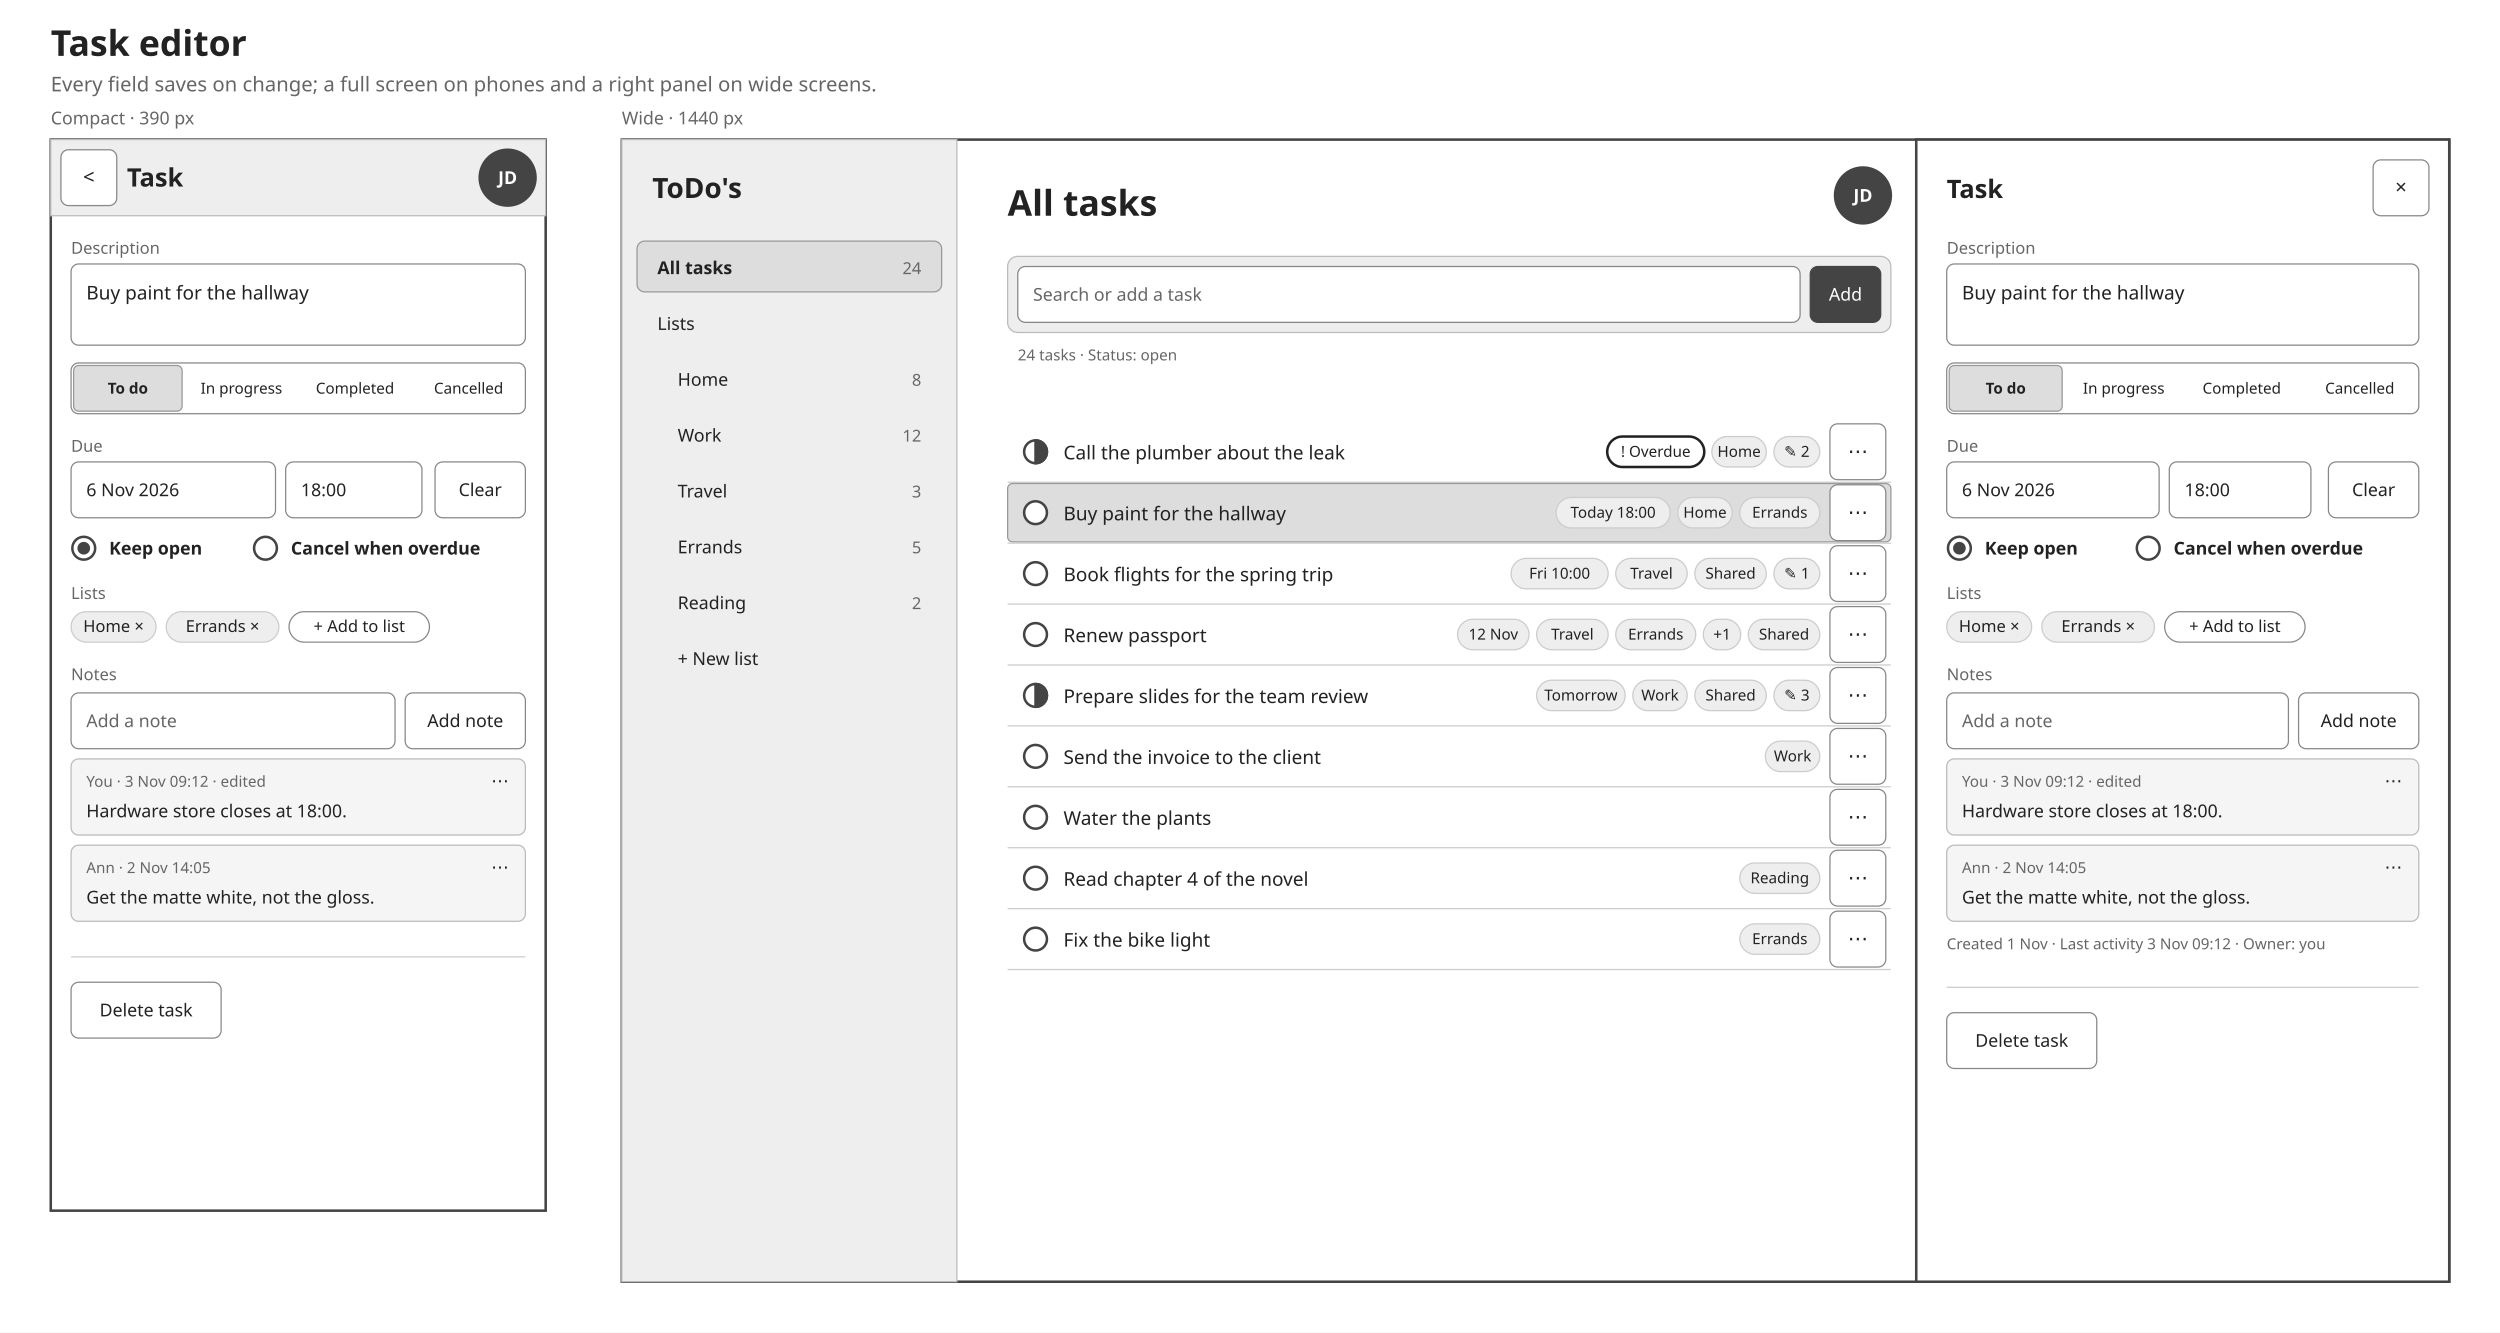
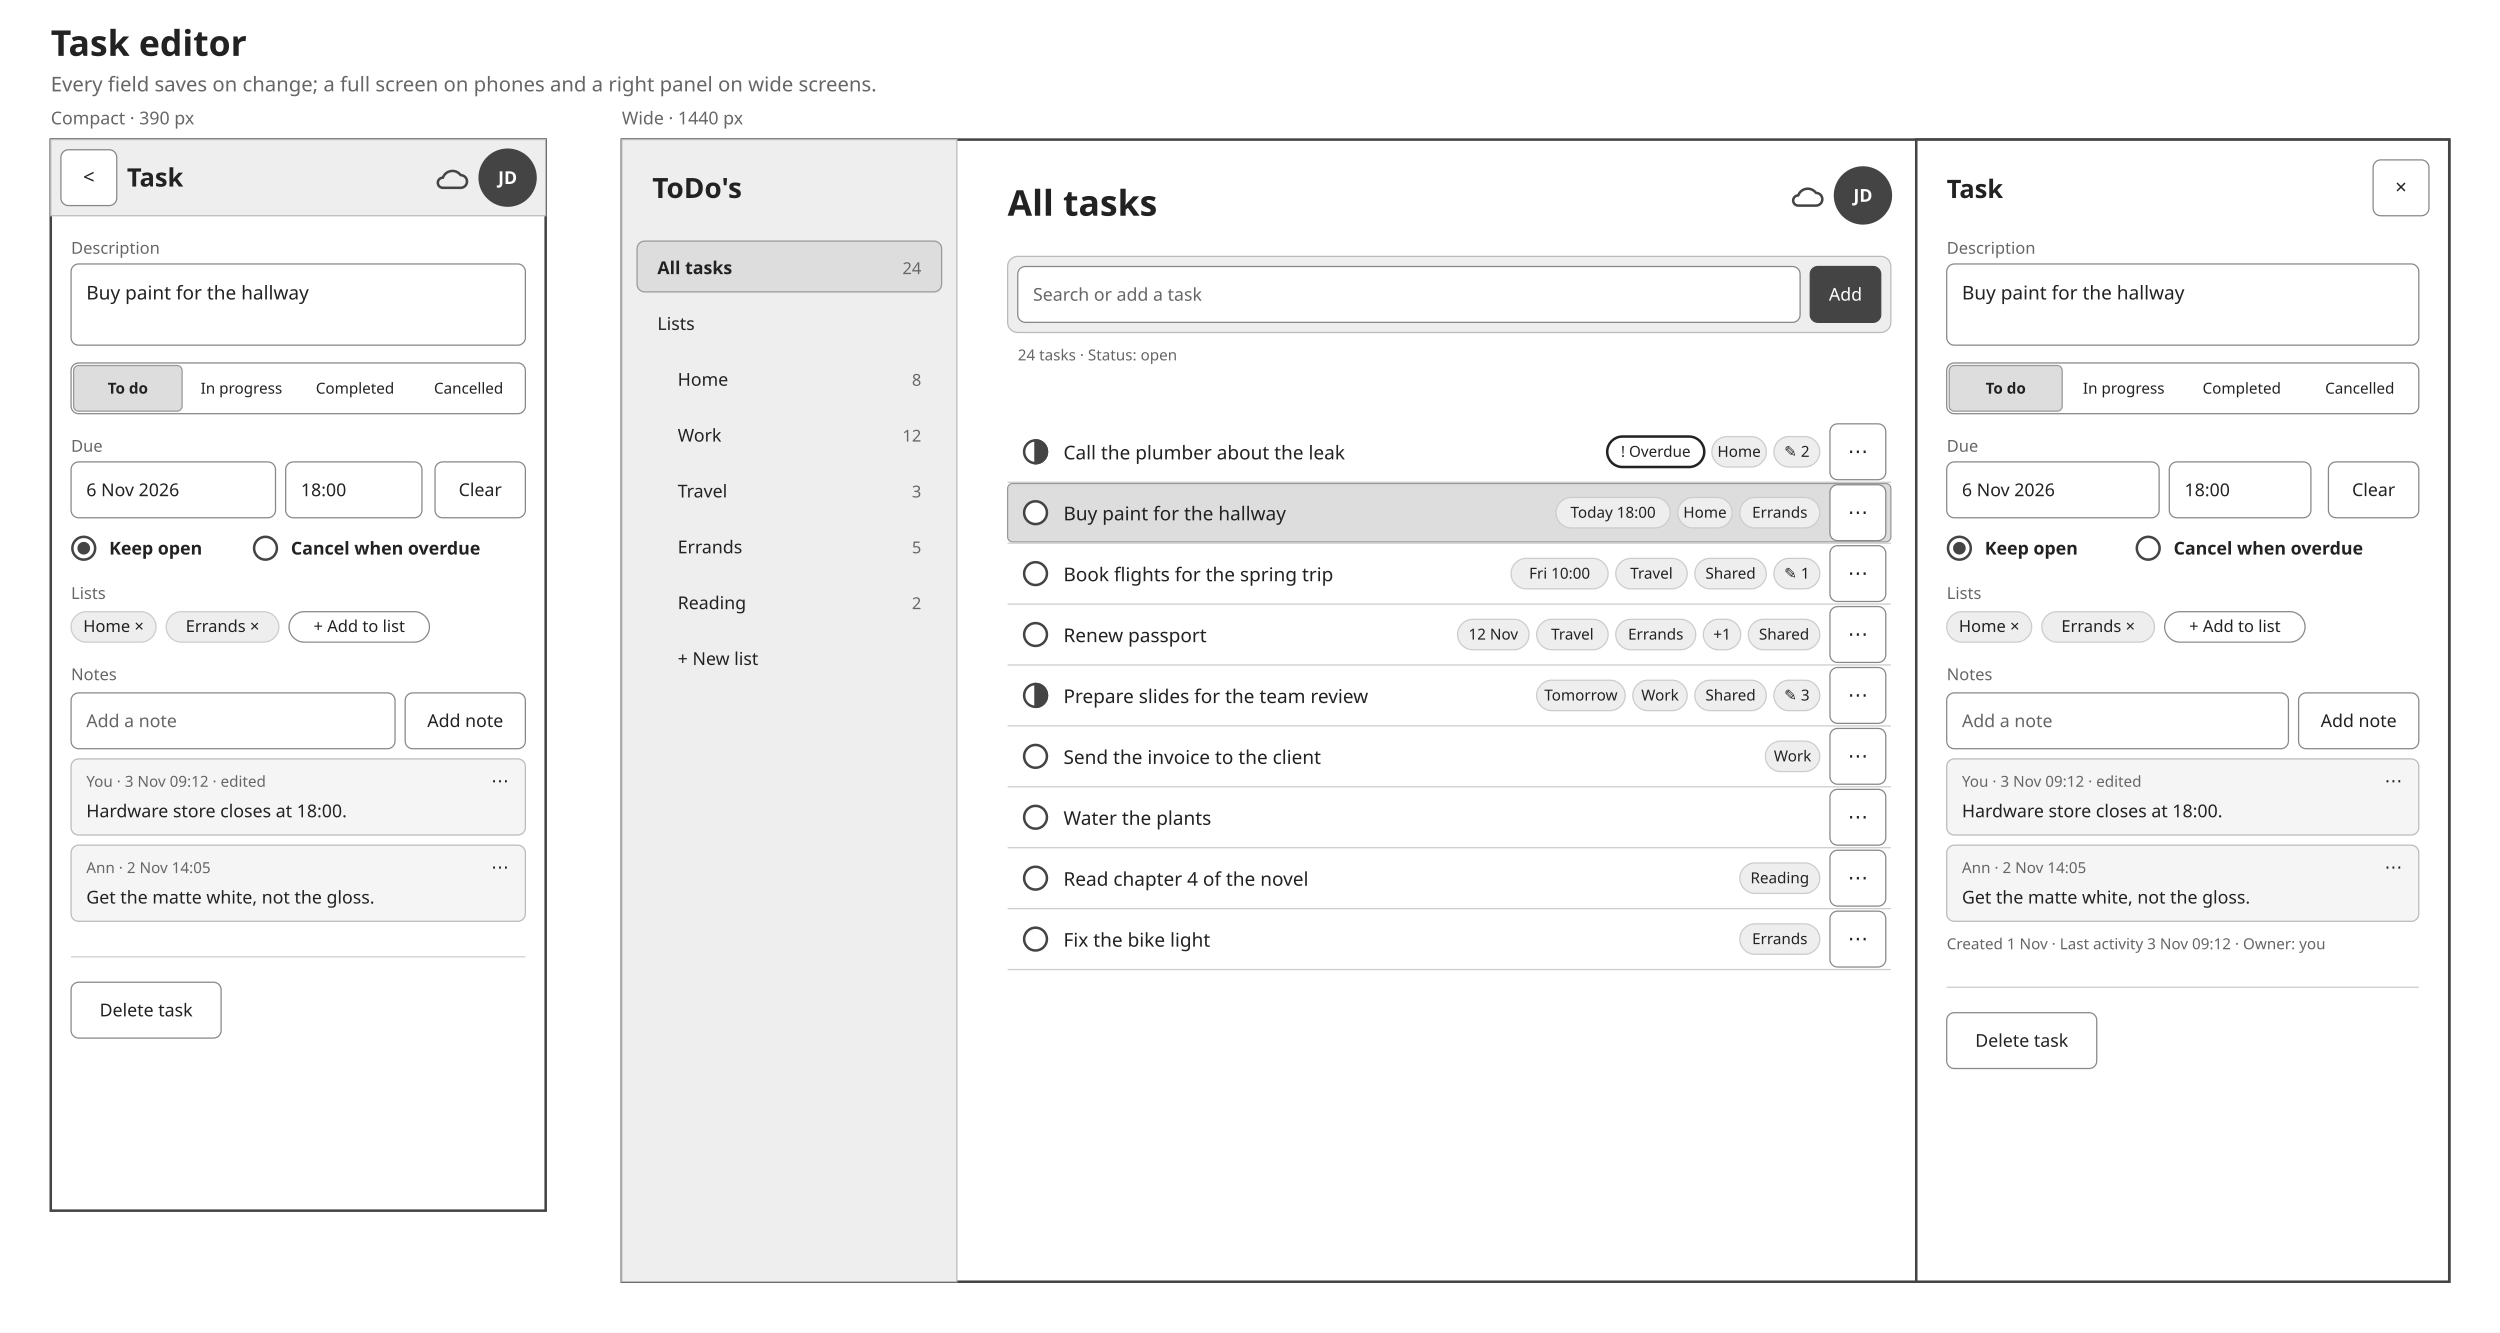
<svg xmlns="http://www.w3.org/2000/svg" width="1970" height="1050" viewBox="0 0 1970 1050">
  <style>
text { font-family: sans-serif; fill: #222222; }
.muted { fill: #666666; }
.on-primary { fill: #ffffff; }
.bold { font-weight: bold; }
rect.frame { fill: #ffffff; stroke: #444444; stroke-width: 2; }
.bar { fill: #eeeeee; stroke: #bbbbbb; }
.box { fill: #f5f5f5; stroke: #bbbbbb; }
.control { fill: #ffffff; stroke: #888888; }
.disabled { fill: #f5f5f5; stroke: #cccccc; }
.primary { fill: #444444; stroke: #444444; }
.selected { fill: #dddddd; stroke: #999999; }
.chip { fill: #eeeeee; stroke: #cccccc; }
.signal { fill: #ffffff; stroke: #222222; stroke-width: 2; }
.scrim { fill: #888888; fill-opacity: 0.5; }
.rule { stroke: #cccccc; }
.drop { stroke: #222222; stroke-width: 3; }
.icon { fill: #ffffff; stroke: #444444; stroke-width: 2; }
.icon-fill { fill: #444444; stroke: #444444; stroke-width: 2; }
.icon-mark { fill: none; stroke: #ffffff; stroke-width: 2; }
.icon-line { stroke: #444444; stroke-width: 2; }
.icon-line-open { fill: none; stroke: #444444; stroke-width: 2; stroke-linecap: round; stroke-linejoin: round; }
  </style>
  <rect x="0" y="0" width="1970" height="1050" fill="#ffffff" />
  <text x="40" y="44" font-size="28" class="bold">Task editor</text>
  <text x="40" y="72" font-size="16" class="muted">Every field saves on change; a full screen on phones and a right panel on wide screens.</text>
  <text x="40" y="98" font-size="14" class="muted">Compact · 390 px</text>
  <text x="490" y="98" font-size="14" class="muted">Wide · 1440 px</text>
  <g class="frame" data-width="390" data-height="844" transform="translate(40 110)">
    <rect x="0" y="0" width="390" height="844" rx="0" class="frame" />
    <rect x="0" y="0" width="390" height="60" rx="0" class="bar" />
    <rect x="8" y="8" width="44" height="44" rx="6" class="control" />
    <text x="30" y="35" font-size="16" text-anchor="middle">&lt;</text>
    <circle cx="360" cy="30" r="22" class="icon-fill" />
    <text x="360" y="35" font-size="14" class="on-primary bold" text-anchor="middle">JD</text>
+     <path d="M 309 38 H 323 A 5 5 0 0 0 323 28 A 8 8 0 0 0 309 30 A 4 4 0 0 0 309 38 Z" class="icon-line-open" />
    <text x="60" y="37" font-size="20" class="bold">Task</text>
    <text x="16" y="90" font-size="13" class="muted">Description</text>
    <rect x="16" y="98" width="358" height="64" rx="6" class="control" />
    <text x="28" y="126" font-size="15">Buy paint for the hallway</text>
    <rect x="16" y="176" width="358" height="40" rx="6" class="control" />
    <rect x="18" y="178" width="85.5" height="36" rx="4" class="selected" />
    <text x="60.75" y="200.2" font-size="12" class="bold" text-anchor="middle">To do</text>
    <text x="150.25" y="200.2" font-size="12" text-anchor="middle">In progress</text>
    <text x="239.75" y="200.2" font-size="12" text-anchor="middle">Completed</text>
    <text x="329.25" y="200.2" font-size="12" text-anchor="middle">Cancelled</text>
    <text x="16" y="246" font-size="13" class="muted">Due</text>
    <rect x="16" y="254" width="161.1" height="44" rx="6" class="control" />
    <text x="28" y="281" font-size="14">6 Nov 2026</text>
    <rect x="185.1" y="254" width="107.4" height="44" rx="6" class="control" />
    <text x="197.1" y="281" font-size="14">18:00</text>
    <rect x="302.8" y="254" width="71.2" height="44" rx="6" class="control" />
    <text x="338.4" y="280.9" font-size="14" text-anchor="middle">Clear</text>
    <circle cx="26" cy="322" r="9" class="icon" />
    <circle cx="26" cy="322" r="4" class="icon-fill" />
    <text x="46" y="327" font-size="14" class="bold">Keep open</text>
    <circle cx="169.2" cy="322" r="9" class="icon" />
    <text x="189.2" y="327" font-size="14" class="bold">Cancel when overdue</text>
    <text x="16" y="362" font-size="13" class="muted">Lists</text>
    <rect x="16" y="372" width="66.96" height="24" rx="12" class="chip" />
    <text x="49.48" y="388" font-size="13" text-anchor="middle">Home  ×</text>
    <rect x="90.96" y="372" width="88.8" height="24" rx="12" class="chip" />
    <text x="135.36" y="388" font-size="13" text-anchor="middle">Errands  ×</text>
    <rect x="187.76" y="372" width="110.64" height="24" rx="12" class="control" />
    <text x="243.08" y="388" font-size="13" text-anchor="middle">+ Add to list</text>
    <text x="16" y="426" font-size="13" class="muted">Notes</text>
    <rect x="279.28" y="436" width="94.72" height="44" rx="6" class="control" />
    <text x="326.64" y="462.9" font-size="14" text-anchor="middle">Add note</text>
    <rect x="16" y="436" width="255.28" height="44" rx="6" class="control" />
    <text x="28" y="463" font-size="14" class="muted">Add a note</text>
    <rect x="16" y="488" width="358" height="60" rx="6" class="box" />
    <text x="28" y="510" font-size="12" class="muted">You · 3 Nov 09:12 · edited</text>
    <text x="28" y="534" font-size="14">Hardware store closes at 18:00.</text>
    <text x="354" y="510" font-size="14" text-anchor="middle">⋯</text>
    <rect x="16" y="556" width="358" height="60" rx="6" class="box" />
    <text x="28" y="578" font-size="12" class="muted">Ann · 2 Nov 14:05</text>
    <text x="28" y="602" font-size="14">Get the matte white, not the gloss.</text>
    <text x="354" y="578" font-size="14" text-anchor="middle">⋯</text>
    <line x1="16" y1="644" x2="374" y2="644" class="rule" />
    <rect x="16" y="664" width="118.24" height="44" rx="6" class="control" />
    <text x="75.12" y="690.9" font-size="14" text-anchor="middle">Delete task</text>
  </g>
  <g class="frame" data-width="1440" data-height="900" transform="translate(490 110)">
    <rect x="0" y="0" width="1440" height="900" rx="0" class="frame" />
    <rect x="0" y="0" width="264" height="900" rx="0" class="bar" />
    <text x="24" y="46" font-size="22" class="bold">ToDo's</text>
    <rect x="12" y="80" width="240" height="40" rx="6" class="selected" />
    <text x="28" y="106" font-size="14" class="bold">All tasks</text>
    <text x="236" y="106" font-size="13" class="muted" text-anchor="end">24</text>
    <text x="28" y="150" font-size="14">Lists</text>
    <text x="44" y="194" font-size="14">Home</text>
    <text x="236" y="194" font-size="13" class="muted" text-anchor="end">8</text>
    <text x="44" y="238" font-size="14">Work</text>
    <text x="236" y="238" font-size="13" class="muted" text-anchor="end">12</text>
    <text x="44" y="282" font-size="14">Travel</text>
    <text x="236" y="282" font-size="13" class="muted" text-anchor="end">3</text>
    <text x="44" y="326" font-size="14">Errands</text>
    <text x="236" y="326" font-size="13" class="muted" text-anchor="end">5</text>
    <text x="44" y="370" font-size="14">Reading</text>
    <text x="236" y="370" font-size="13" class="muted" text-anchor="end">2</text>
    <text x="44" y="414" font-size="14">+ New list</text>
    <circle cx="978" cy="44" r="22" class="icon-fill" />
    <text x="978" y="49" font-size="14" class="on-primary bold" text-anchor="middle">JD</text>
+     <path d="M 927 52 H 941 A 5 5 0 0 0 941 42 A 8 8 0 0 0 927 44 A 4 4 0 0 0 927 52 Z" class="icon-line-open" />
    <text x="304" y="60" font-size="28" class="bold">All tasks</text>
    <rect x="304" y="92" width="696" height="60" rx="8" class="bar" />
    <rect x="936.48" y="100" width="55.52" height="44" rx="6" class="primary" />
    <text x="964.24" y="126.9" font-size="14" class="on-primary" text-anchor="middle">Add</text>
    <rect x="312" y="100" width="616.48" height="44" rx="6" class="control" />
    <text x="324" y="127" font-size="14" class="muted">Search or add a task</text>
    <text x="312" y="174" font-size="12" class="muted">24 tasks · Status: open</text>
    <line x1="304" y1="270" x2="1000" y2="270" class="rule" />
    <circle cx="326" cy="246" r="9" class="icon" />
    <path d="M326 237.0 A9 9 0 0 1 326 255.0 Z" class="icon-fill" />
    <rect x="952" y="224" width="44" height="44" rx="6" class="control" />
    <text x="974" y="251" font-size="16" text-anchor="middle">⋯</text>
    <rect x="907.84" y="234" width="36.16" height="24" rx="12" class="chip" />
    <text x="925.92" y="250" font-size="12" text-anchor="middle">✎ 2</text>
    <rect x="858.96" y="234" width="42.88" height="24" rx="12" class="chip" />
    <text x="880.4" y="250" font-size="12" text-anchor="middle">Home</text>
    <rect x="776.48" y="234" width="76.48" height="24" rx="12" class="signal" />
    <text x="814.72" y="250" font-size="12" text-anchor="middle">! Overdue</text>
    <text x="348" y="252" font-size="15">Call the plumber about the leak</text>
    <rect x="304" y="271" width="696" height="46" rx="4" class="selected" />
    <line x1="304" y1="318" x2="1000" y2="318" class="rule" />
    <circle cx="326" cy="294" r="9" class="icon" />
    <rect x="952" y="272" width="44" height="44" rx="6" class="control" />
    <text x="974" y="299" font-size="16" text-anchor="middle">⋯</text>
    <rect x="880.96" y="282" width="63.04" height="24" rx="12" class="chip" />
    <text x="912.48" y="298" font-size="12" text-anchor="middle">Errands</text>
    <rect x="832.08" y="282" width="42.88" height="24" rx="12" class="chip" />
    <text x="853.52" y="298" font-size="12" text-anchor="middle">Home</text>
    <rect x="736.16" y="282" width="89.92" height="24" rx="12" class="chip" />
    <text x="781.12" y="298" font-size="12" text-anchor="middle">Today 18:00</text>
    <text x="348" y="300" font-size="15">Buy paint for the hallway</text>
    <line x1="304" y1="366" x2="1000" y2="366" class="rule" />
    <circle cx="326" cy="342" r="9" class="icon" />
    <rect x="952" y="320" width="44" height="44" rx="6" class="control" />
    <text x="974" y="347" font-size="16" text-anchor="middle">⋯</text>
    <rect x="907.84" y="330" width="36.16" height="24" rx="12" class="chip" />
    <text x="925.92" y="346" font-size="12" text-anchor="middle">✎ 1</text>
    <rect x="845.52" y="330" width="56.32" height="24" rx="12" class="chip" />
    <text x="873.68" y="346" font-size="12" text-anchor="middle">Shared</text>
    <rect x="783.2" y="330" width="56.32" height="24" rx="12" class="chip" />
    <text x="811.36" y="346" font-size="12" text-anchor="middle">Travel</text>
    <rect x="700.72" y="330" width="76.48" height="24" rx="12" class="chip" />
    <text x="738.96" y="346" font-size="12" text-anchor="middle">Fri 10:00</text>
    <text x="348" y="348" font-size="15">Book flights for the spring trip</text>
    <line x1="304" y1="414" x2="1000" y2="414" class="rule" />
    <circle cx="326" cy="390" r="9" class="icon" />
    <rect x="952" y="368" width="44" height="44" rx="6" class="control" />
    <text x="974" y="395" font-size="16" text-anchor="middle">⋯</text>
    <rect x="887.68" y="378" width="56.32" height="24" rx="12" class="chip" />
    <text x="915.84" y="394" font-size="12" text-anchor="middle">Shared</text>
    <rect x="852.24" y="378" width="29.44" height="24" rx="12" class="chip" />
    <text x="866.96" y="394" font-size="12" text-anchor="middle">+1</text>
    <rect x="783.2" y="378" width="63.04" height="24" rx="12" class="chip" />
    <text x="814.72" y="394" font-size="12" text-anchor="middle">Errands</text>
    <rect x="720.88" y="378" width="56.32" height="24" rx="12" class="chip" />
    <text x="749.04" y="394" font-size="12" text-anchor="middle">Travel</text>
    <rect x="658.56" y="378" width="56.32" height="24" rx="12" class="chip" />
    <text x="686.72" y="394" font-size="12" text-anchor="middle">12 Nov</text>
    <text x="348" y="396" font-size="15">Renew passport</text>
    <line x1="304" y1="462" x2="1000" y2="462" class="rule" />
    <circle cx="326" cy="438" r="9" class="icon" />
    <path d="M326 429.0 A9 9 0 0 1 326 447.0 Z" class="icon-fill" />
    <rect x="952" y="416" width="44" height="44" rx="6" class="control" />
    <text x="974" y="443" font-size="16" text-anchor="middle">⋯</text>
    <rect x="907.84" y="426" width="36.16" height="24" rx="12" class="chip" />
    <text x="925.92" y="442" font-size="12" text-anchor="middle">✎ 3</text>
    <rect x="845.52" y="426" width="56.32" height="24" rx="12" class="chip" />
    <text x="873.68" y="442" font-size="12" text-anchor="middle">Shared</text>
    <rect x="796.64" y="426" width="42.88" height="24" rx="12" class="chip" />
    <text x="818.08" y="442" font-size="12" text-anchor="middle">Work</text>
    <rect x="720.88" y="426" width="69.76" height="24" rx="12" class="chip" />
    <text x="755.76" y="442" font-size="12" text-anchor="middle">Tomorrow</text>
    <text x="348" y="444" font-size="15">Prepare slides for the team review</text>
    <line x1="304" y1="510" x2="1000" y2="510" class="rule" />
    <circle cx="326" cy="486" r="9" class="icon" />
    <rect x="952" y="464" width="44" height="44" rx="6" class="control" />
    <text x="974" y="491" font-size="16" text-anchor="middle">⋯</text>
    <rect x="901.12" y="474" width="42.88" height="24" rx="12" class="chip" />
    <text x="922.56" y="490" font-size="12" text-anchor="middle">Work</text>
    <text x="348" y="492" font-size="15">Send the invoice to the client</text>
    <line x1="304" y1="558" x2="1000" y2="558" class="rule" />
    <circle cx="326" cy="534" r="9" class="icon" />
    <rect x="952" y="512" width="44" height="44" rx="6" class="control" />
    <text x="974" y="539" font-size="16" text-anchor="middle">⋯</text>
    <text x="348" y="540" font-size="15">Water the plants</text>
    <line x1="304" y1="606" x2="1000" y2="606" class="rule" />
    <circle cx="326" cy="582" r="9" class="icon" />
    <rect x="952" y="560" width="44" height="44" rx="6" class="control" />
    <text x="974" y="587" font-size="16" text-anchor="middle">⋯</text>
    <rect x="880.96" y="570" width="63.04" height="24" rx="12" class="chip" />
    <text x="912.48" y="586" font-size="12" text-anchor="middle">Reading</text>
    <text x="348" y="588" font-size="15">Read chapter 4 of the novel</text>
    <line x1="304" y1="654" x2="1000" y2="654" class="rule" />
    <circle cx="326" cy="630" r="9" class="icon" />
    <rect x="952" y="608" width="44" height="44" rx="6" class="control" />
    <text x="974" y="635" font-size="16" text-anchor="middle">⋯</text>
    <rect x="880.96" y="618" width="63.04" height="24" rx="12" class="chip" />
    <text x="912.48" y="634" font-size="12" text-anchor="middle">Errands</text>
    <text x="348" y="636" font-size="15">Fix the bike light</text>
    <rect x="1020" y="0" width="420" height="900" rx="0" class="frame" />
    <text x="1044" y="46" font-size="20" class="bold">Task</text>
    <rect x="1380" y="16" width="44" height="44" rx="6" class="control" />
    <text x="1402" y="43" font-size="16" text-anchor="middle">×</text>
    <text x="1044" y="90" font-size="13" class="muted">Description</text>
    <rect x="1044" y="98" width="372" height="64" rx="6" class="control" />
    <text x="1056" y="126" font-size="15">Buy paint for the hallway</text>
    <rect x="1044" y="176" width="372" height="40" rx="6" class="control" />
    <rect x="1046" y="178" width="89" height="36" rx="4" class="selected" />
    <text x="1090.5" y="200.2" font-size="12" class="bold" text-anchor="middle">To do</text>
    <text x="1183.5" y="200.2" font-size="12" text-anchor="middle">In progress</text>
    <text x="1276.5" y="200.2" font-size="12" text-anchor="middle">Completed</text>
    <text x="1369.5" y="200.2" font-size="12" text-anchor="middle">Cancelled</text>
    <text x="1044" y="246" font-size="13" class="muted">Due</text>
    <rect x="1044" y="254" width="167.4" height="44" rx="6" class="control" />
    <text x="1056" y="281" font-size="14">6 Nov 2026</text>
    <rect x="1219.4" y="254" width="111.6" height="44" rx="6" class="control" />
    <text x="1231.4" y="281" font-size="14">18:00</text>
    <rect x="1344.8" y="254" width="71.2" height="44" rx="6" class="control" />
    <text x="1380.4" y="280.9" font-size="14" text-anchor="middle">Clear</text>
    <circle cx="1054" cy="322" r="9" class="icon" />
    <circle cx="1054" cy="322" r="4" class="icon-fill" />
    <text x="1074" y="327" font-size="14" class="bold">Keep open</text>
    <circle cx="1202.8" cy="322" r="9" class="icon" />
    <text x="1222.8" y="327" font-size="14" class="bold">Cancel when overdue</text>
    <text x="1044" y="362" font-size="13" class="muted">Lists</text>
    <rect x="1044" y="372" width="66.96" height="24" rx="12" class="chip" />
    <text x="1077.48" y="388" font-size="13" text-anchor="middle">Home  ×</text>
    <rect x="1118.96" y="372" width="88.8" height="24" rx="12" class="chip" />
    <text x="1163.36" y="388" font-size="13" text-anchor="middle">Errands  ×</text>
    <rect x="1215.76" y="372" width="110.64" height="24" rx="12" class="control" />
    <text x="1271.08" y="388" font-size="13" text-anchor="middle">+ Add to list</text>
    <text x="1044" y="426" font-size="13" class="muted">Notes</text>
    <rect x="1321.28" y="436" width="94.72" height="44" rx="6" class="control" />
    <text x="1368.64" y="462.9" font-size="14" text-anchor="middle">Add note</text>
    <rect x="1044" y="436" width="269.28" height="44" rx="6" class="control" />
    <text x="1056" y="463" font-size="14" class="muted">Add a note</text>
    <rect x="1044" y="488" width="372" height="60" rx="6" class="box" />
    <text x="1056" y="510" font-size="12" class="muted">You · 3 Nov 09:12 · edited</text>
    <text x="1056" y="534" font-size="14">Hardware store closes at 18:00.</text>
    <text x="1396" y="510" font-size="14" text-anchor="middle">⋯</text>
    <rect x="1044" y="556" width="372" height="60" rx="6" class="box" />
    <text x="1056" y="578" font-size="12" class="muted">Ann · 2 Nov 14:05</text>
    <text x="1056" y="602" font-size="14">Get the matte white, not the gloss.</text>
    <text x="1396" y="578" font-size="14" text-anchor="middle">⋯</text>
    <text x="1044" y="638" font-size="12" class="muted">Created 1 Nov · Last activity 3 Nov 09:12 · Owner: you</text>
    <line x1="1044" y1="668" x2="1416" y2="668" class="rule" />
    <rect x="1044" y="688" width="118.24" height="44" rx="6" class="control" />
    <text x="1103.12" y="714.9" font-size="14" text-anchor="middle">Delete task</text>
  </g>
</svg>
